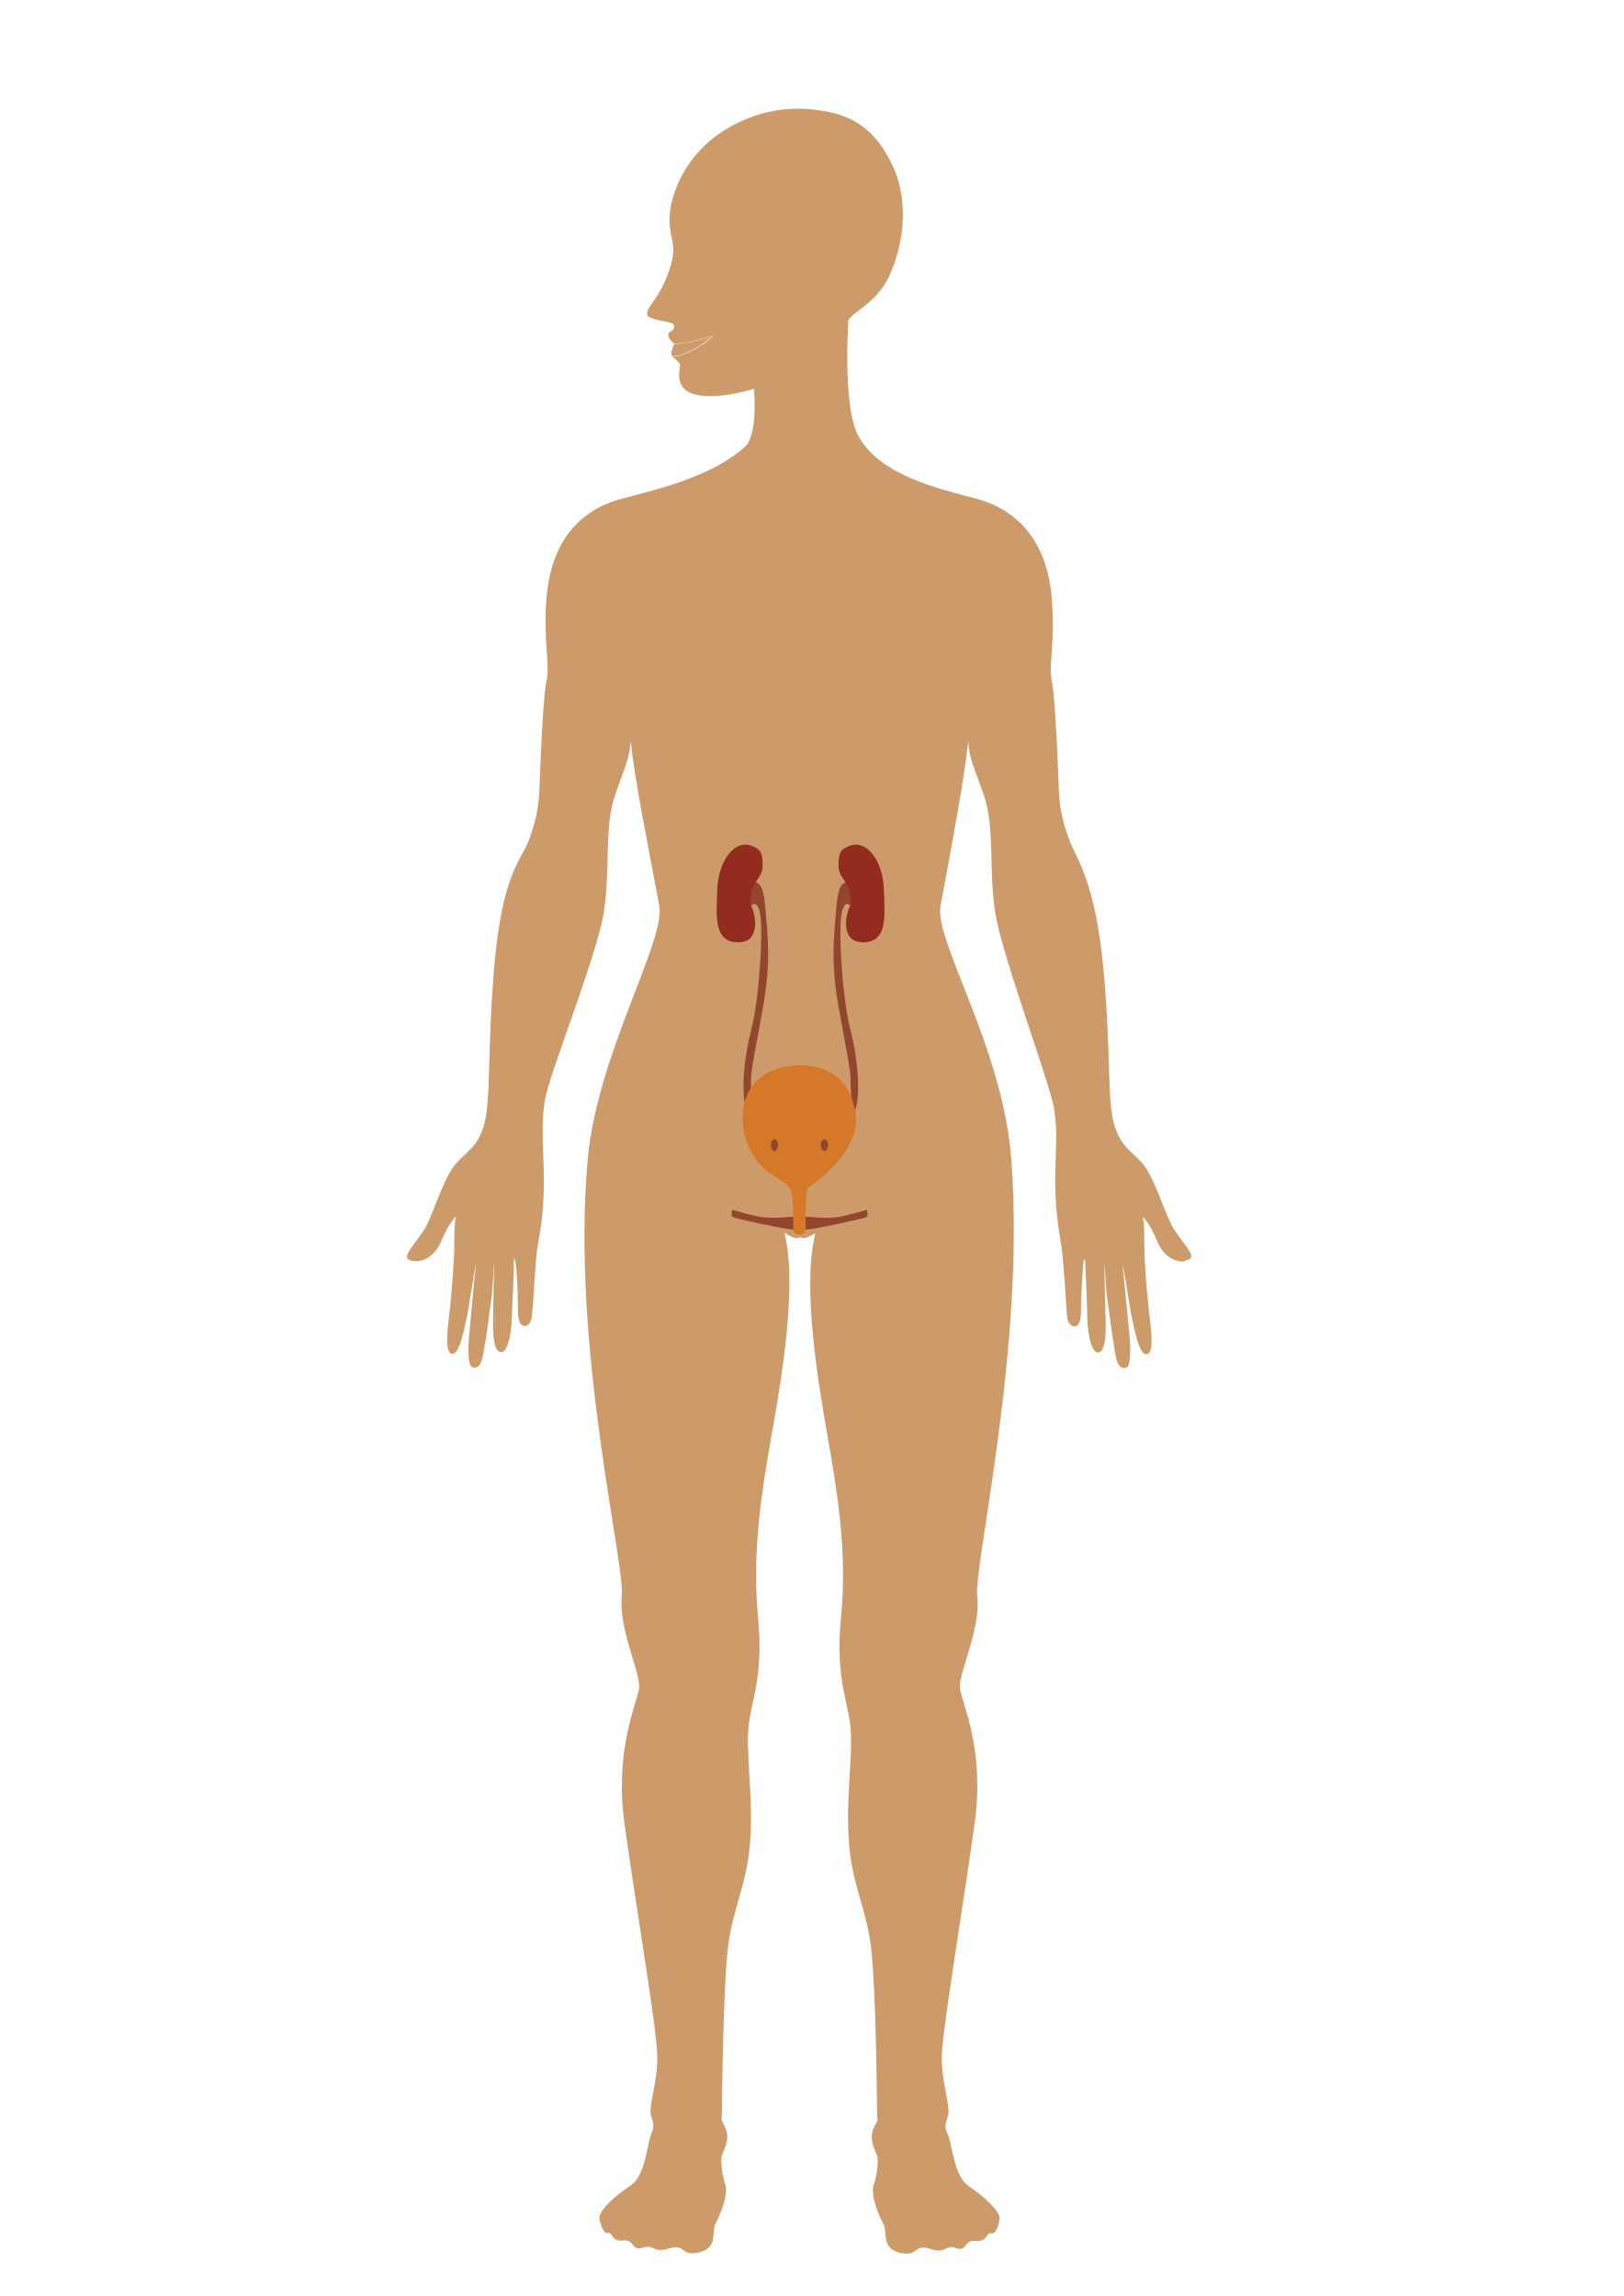
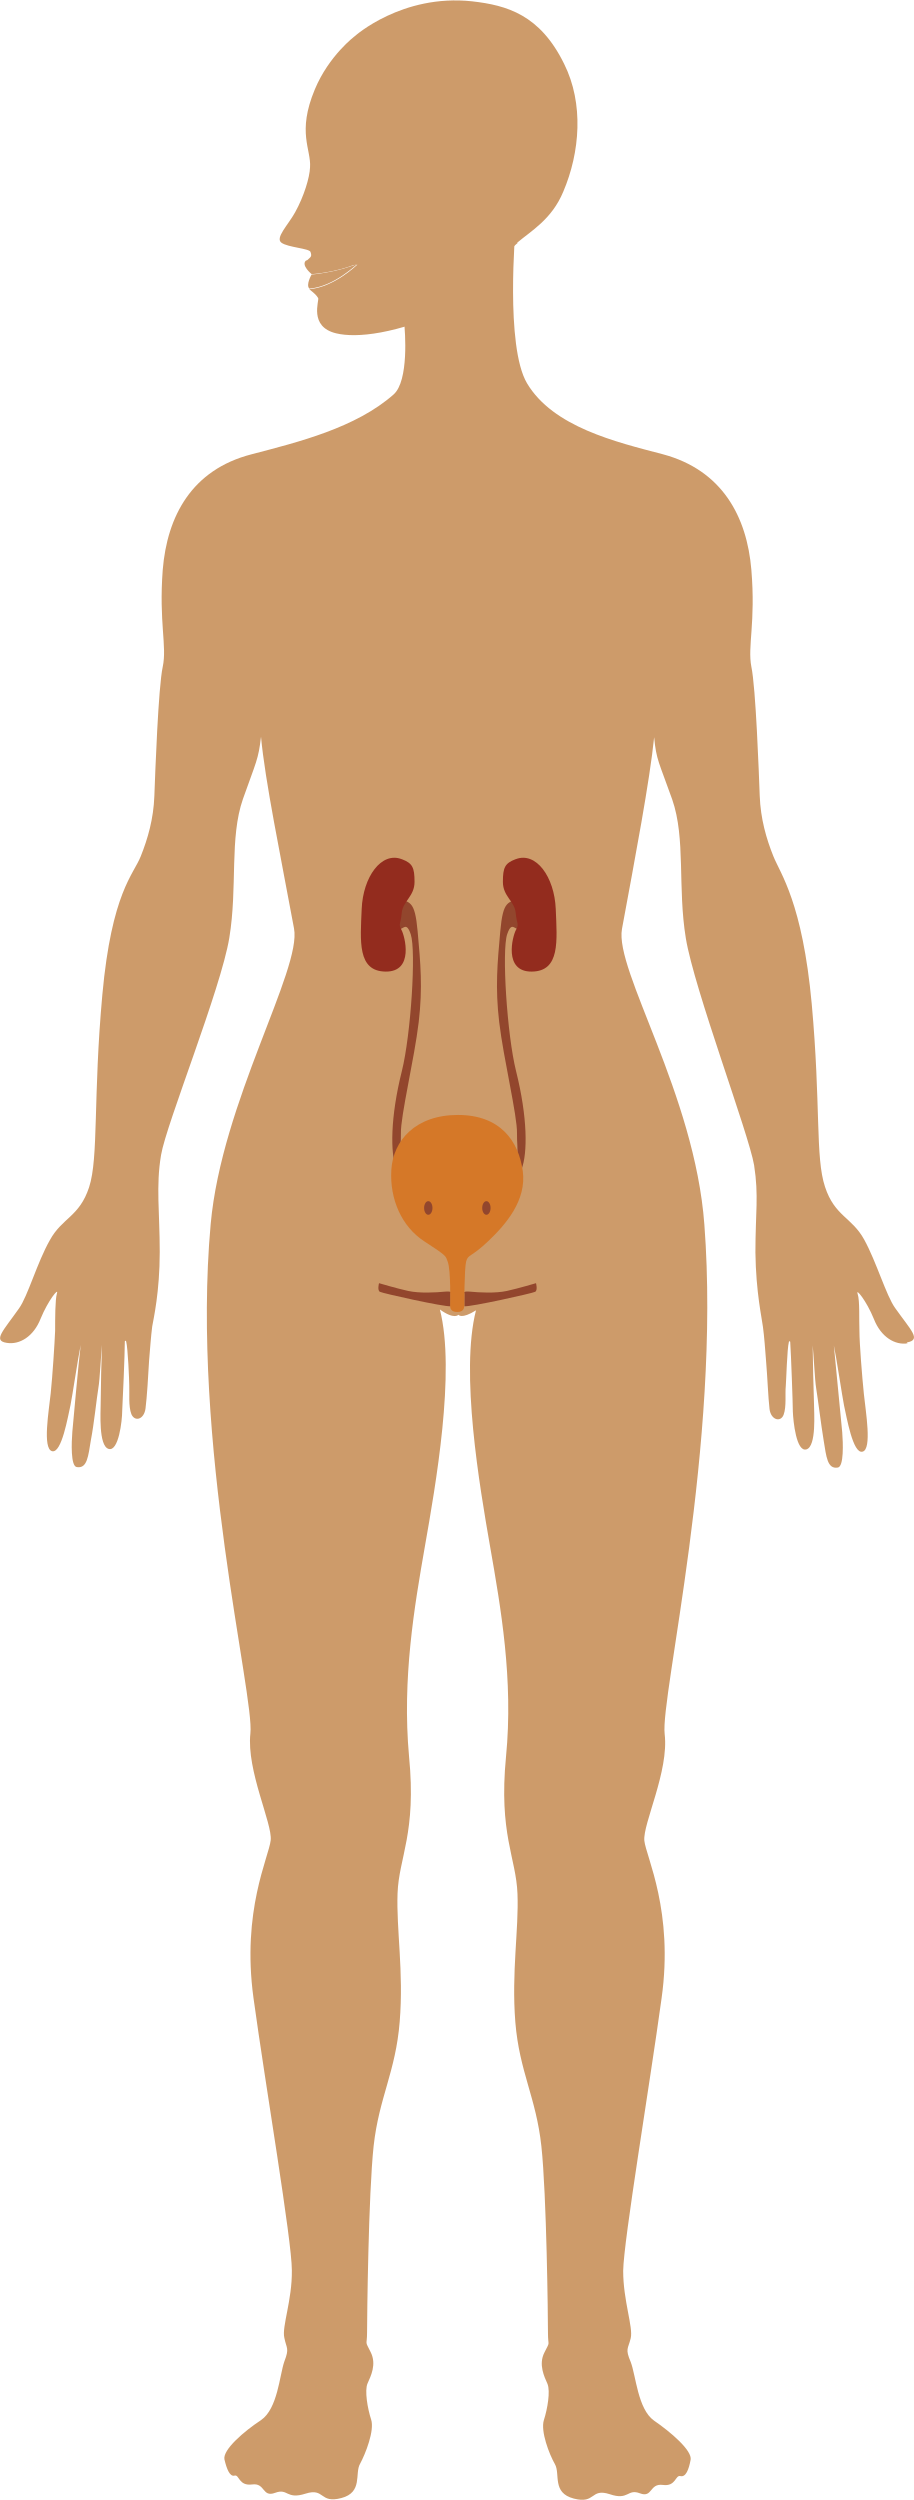
- <svg xmlns="http://www.w3.org/2000/svg" viewBox="0 0 1582.5 2238.11">
+ <svg xmlns="http://www.w3.org/2000/svg" id="Layer_1" version="1.1" viewBox="0 0 764.4 2090.9">
  <defs>
    <style>
-       .cls-1 {
+       .st0 {
        fill: #92462d;
      }

-       .cls-2 {
+       .st1 {
+         fill: #d57828;
+       }
+ 
+       .st2 {
        fill: #932c1e;
      }

-       .cls-3 {
+       .st3 {
        fill: #cd9b6a;
-       }
- 
-       .cls-4 {
-         fill: #d57828;
      }
    </style>
  </defs>
  <g id="BodyBase">
    <g>
      <g id="SideBody">
-         <path id="BodyBase-2" data-name="BodyBase" class="cls-3" d="M1155.94,1229.4c-10.69,1.84-22.48-5.16-28.38-20.27-6.27-15.48-15.48-26.54-13.64-21.01,1.84,5.53,1.11,21.38,1.47,31.33,0,9.95,2.21,37.6,3.69,52.34s7,46.44-1.11,48.28c-8.11,2.21-13.27-29.12-15.48-38.7-1.47-7.37-6.27-39.81-8.48-50.13h0c1.47,14.74,6.27,65.24,7,72.61.74,8.85,1.47,28.75-3.69,29.49-8.85,1.47-9.58-9.21-11.79-22.48-2.21-13.27-4.79-34.65-6.27-43.86-1.11-6.27-2.21-29.86-2.95-35.75h0c0,8.11.74,38.7,1.11,49.02,0,7,2.21,35.38-6.27,37.96-8.48,2.58-11.06-23.59-11.43-31.7,0-6.63-1.47-47.92-2.21-58.24,0-.74-1.11-.74-1.11,0-1.47,5.53-2.21,32.44-2.58,36.86-.74,6.27.74,17.32-1.84,23.96s-10.69,4.42-11.79-4.79-1.84-27.64-2.95-40.18c-.74-9.21-1.47-20.27-2.58-28.38-.74-6.27-5.9-28.75-6.27-62.29,0-33.54,2.95-47.18-1.11-72.98-4.42-26.17-50.13-147.06-57.13-189.82s0-83.3-11.43-116.1c-11.06-31.33-13.27-32.8-15.11-51.97-3.69,36.49-15.85,100.25-26.91,160.33-6.27,34.65,60.82,137.85,68.93,247.32,14.01,183.55-36.86,395.12-33.17,426.08,3.69,30.96-18.43,75.19-16.95,89.2,1.47,13.64,24.7,58.97,14.37,131.95-9.95,72.98-31.7,202.35-32.07,227.78,0,25.06,8.48,47.18,6.27,56.39s-4.79,8.48,0,19.9c4.42,11.43,5.9,39.44,19.53,49.02,14.01,9.58,32.07,25.06,30.59,32.8-1.47,8.11-4.05,14.74-8.48,13.64-4.42-1.11-3.69,8.85-14.74,7.37-11.43-1.47-8.48,11.06-19.17,7-10.69-4.05-9.21,6.27-25.43.74-16.22-5.16-11.43,8.48-29.86,3.69-18.43-4.79-11.06-20.64-15.85-28.75s-12.16-27.64-9.21-36.86,5.53-23.96,2.95-30.22c-2.58-5.9-7.74-16.22-2.58-26.17,5.16-10.32,2.95-4.42,2.95-16.59s-1.11-115-5.53-155.91c-4.42-40.91-18.43-62.29-21.75-103.94-3.32-42.02,2.95-77.4,1.84-107.26-1.11-30.22-15.85-50.13-9.58-114.63,6.27-64.5-4.42-124.95-13.27-175.81-8.85-50.5-25.06-145.59-11.79-197.56-12.16,7.74-14.74,3.69-14.74,3.69,0,0-3.32,4.42-15.48-4.42,13.27,51.97-3.69,147.8-12.53,197.93-8.85,50.5-19.17,110.94-13.27,175.81,6.27,64.5-8.48,84.41-9.58,114.63-1.11,30.22,5.16,65.24,1.84,107.26s-17.32,63.4-21.75,103.94c-4.42,40.91-5.53,144.12-5.53,155.91s-2.21,6.27,2.95,16.59,0,20.27-2.58,26.17,0,21.01,2.95,30.22c2.95,9.21-4.79,28.75-9.21,36.86-4.79,8.11,2.58,23.96-15.85,28.75-18.43,4.79-13.64-8.85-29.86-3.69s-14.37-4.79-25.43-.74c-11.06,4.05-8.11-8.48-19.17-7-11.43,1.47-10.69-8.48-14.74-7.37-4.05,1.11-6.63-5.53-8.48-13.64-1.47-8.11,16.59-23.59,30.59-32.8,14.01-9.58,15.48-37.6,19.53-49.02,4.42-11.43,1.84-10.69,0-19.9-2.21-9.21,6.63-31.33,6.27-56.39,0-25.06-22.12-154.81-32.07-227.78-9.95-72.98,12.9-117.95,14.37-131.95,1.47-14.01-20.27-58.24-16.95-89.2,3.69-30.96-49.76-242.9-33.17-426.08,9.21-102.1,76.3-213.04,69.66-247.32-11.06-60.08-24.33-123.84-27.64-160.33-2.21,19.17-4.05,20.64-15.11,51.97-11.43,32.8-4.42,73.35-11.43,116.1-7,42.76-52.71,155.54-57.13,181.71-4.42,26.17-1.11,47.92-1.11,81.09s-5.16,56.02-6.27,62.29c-1.11,8.48-1.84,19.17-2.58,28.38-.74,12.53-1.84,30.96-2.95,40.18s-8.85,11.43-11.79,4.79c-2.58-6.63-1.47-17.69-1.84-23.96,0-4.42-1.11-31.33-2.58-36.86,0-.74-1.11-.74-1.11,0,0,10.32-1.84,51.6-2.21,58.24,0,8.11-2.95,34.28-11.43,31.7-8.48-2.58-6.63-30.96-6.63-37.96,0-10.32.74-40.91,1.11-49.02h0c-.74,5.9-1.84,29.49-2.95,35.75-1.47,9.21-3.69,30.59-6.27,43.86-2.21,13.27-2.95,23.96-11.79,22.48-5.16-.74-4.42-20.64-3.69-29.49.74-7.37,5.16-58.24,7-72.61h0c-2.21,10.32-7,42.76-8.48,50.13-2.21,9.58-7.37,40.91-15.48,38.7-8.11-2.21-2.58-33.91-1.11-48.28,1.47-14.37,3.32-42.02,3.69-52.34,0-9.95,0-26.17,1.47-31.33,1.84-5.53-7.37,5.9-13.64,21.01-5.9,15.11-17.69,22.12-28.38,20.27-11.79-1.84-2.95-9.95,10.32-28.75,7.37-10.32,15.11-38.33,25.8-57.13,10.32-18.8,24.7-19.53,32.8-44.23,8.11-24.7,3.32-75.56,11.06-161.07s26.17-100.62,32.07-115.74c5.9-14.74,10.69-31.33,11.43-50.5.74-19.17,3.32-91.04,7-108,3.69-17.32-3.32-36.86,0-81.09,3.69-44.97,24.33-83.67,74.09-96.57,39.44-10.32,87.35-22.12,119.05-50.13,12.9-11.43,9.58-53.08,8.85-60.08,40.91-63.03,67.82-69.29,93.25-78.88,0,0-8.85,98.78,9.58,129.74,21.75,36.49,74.09,49.02,113.52,59.34,49.76,13.27,70.4,52.34,74.09,96.57,3.69,44.6-3.32,63.77,0,81.09,3.69,17.32,6.27,88.83,7,108,.74,19.17,5.53,35.75,11.43,50.5s24.33,38.7,32.07,123.48c7.74,85.14,2.95,128.27,11.06,152.96,8.11,24.7,22.48,25.43,32.8,44.23,10.32,18.8,18.43,46.81,25.8,57.13,13.27,18.8,22.12,26.54,10.32,28.75h0l-.74.74h1.11Z" />
+         <path id="BodyBase-2" class="st3" d="M759.3,1123.5c-10.7,1.8-22.5-5.2-28.4-20.3-6.3-15.5-15.5-26.5-13.6-21s1.1,21.4,1.5,31.3c0,9.9,2.2,37.6,3.7,52.3s7,46.4-1.1,48.3c-8.1,2.2-13.3-29.1-15.5-38.7-1.5-7.4-6.3-39.8-8.5-50.1h0c1.5,14.7,6.3,65.2,7,72.6.7,8.8,1.5,28.8-3.7,29.5-8.8,1.5-9.6-9.2-11.8-22.5-2.2-13.3-4.8-34.7-6.3-43.9-1.1-6.3-2.2-29.9-2.9-35.8h0c0,8.1.7,38.7,1.1,49,0,7,2.2,35.4-6.3,38s-11.1-23.6-11.4-31.7c0-6.6-1.5-47.9-2.2-58.2,0-.7-1.1-.7-1.1,0-1.5,5.5-2.2,32.4-2.6,36.9-.7,6.3.7,17.3-1.8,24s-10.7,4.4-11.8-4.8-1.8-27.6-2.9-40.2c-.7-9.2-1.5-20.3-2.6-28.4-.7-6.3-5.9-28.8-6.3-62.3,0-33.5,2.9-47.2-1.1-73-4.4-26.2-50.1-147.1-57.1-189.8s0-83.3-11.4-116.1c-11.1-31.3-13.3-32.8-15.1-52-3.7,36.5-15.8,100.2-26.9,160.3-6.3,34.7,60.8,137.9,68.9,247.3,14,183.6-36.9,395.1-33.2,426.1s-18.4,75.2-17,89.2c1.5,13.6,24.7,59,14.4,131.9-10,73-31.7,202.3-32.1,227.8,0,25.1,8.5,47.2,6.3,56.4s-4.8,8.5,0,19.9c4.4,11.4,5.9,39.4,19.5,49,14,9.6,32.1,25.1,30.6,32.8-1.5,8.1-4,14.7-8.5,13.6-4.4-1.1-3.7,8.9-14.7,7.4-11.4-1.5-8.5,11.1-19.2,7-10.7-4.1-9.2,6.3-25.4.7-16.2-5.2-11.4,8.5-29.9,3.7s-11.1-20.6-15.8-28.8-12.2-27.6-9.2-36.9,5.5-24,3-30.2c-2.6-5.9-7.7-16.2-2.6-26.2,5.2-10.3,3-4.4,3-16.6s-1.1-115-5.5-155.9c-4.4-40.9-18.4-62.3-21.8-103.9-3.3-42,3-77.4,1.8-107.3-1.1-30.2-15.8-50.1-9.6-114.6,6.3-64.5-4.4-124.9-13.3-175.8-8.8-50.5-25.1-145.6-11.8-197.6-12.2,7.7-14.7,3.7-14.7,3.7,0,0-3.3,4.4-15.5-4.4,13.3,52-3.7,147.8-12.5,197.9-8.8,50.5-19.2,110.9-13.3,175.8,6.3,64.5-8.5,84.4-9.6,114.6-1.1,30.2,5.2,65.2,1.8,107.3s-17.3,63.4-21.8,103.9c-4.4,40.9-5.5,144.1-5.5,155.9s-2.2,6.3,3,16.6,0,20.3-2.6,26.2,0,21,3,30.2-4.8,28.8-9.2,36.9c-4.8,8.1,2.6,24-15.8,28.8s-13.6-8.9-29.9-3.7-14.4-4.8-25.4-.7-8.1-8.5-19.2-7c-11.4,1.5-10.7-8.5-14.7-7.4-4,1.1-6.6-5.5-8.5-13.6-1.5-8.1,16.6-23.6,30.6-32.8,14-9.6,15.5-37.6,19.5-49,4.4-11.4,1.8-10.7,0-19.9-2.2-9.2,6.6-31.3,6.3-56.4,0-25.1-22.1-154.8-32.1-227.8-10-73,12.9-117.9,14.4-131.9,1.5-14-20.3-58.2-17-89.2,3.7-31-49.8-242.9-33.2-426.1,9.2-102.1,76.3-213,69.7-247.3-11.1-60.1-24.3-123.8-27.6-160.3-2.2,19.2-4,20.6-15.1,52-11.4,32.8-4.4,73.3-11.4,116.1-7,42.8-52.7,155.5-57.1,181.7-4.4,26.2-1.1,47.9-1.1,81.1s-5.2,56-6.3,62.3c-1.1,8.5-1.8,19.2-2.6,28.4-.7,12.5-1.8,31-3,40.2s-8.9,11.4-11.8,4.8c-2.6-6.6-1.5-17.7-1.8-24,0-4.4-1.1-31.3-2.6-36.9,0-.7-1.1-.7-1.1,0,0,10.3-1.8,51.6-2.2,58.2,0,8.1-3,34.3-11.4,31.7-8.5-2.6-6.6-31-6.6-38,0-10.3.7-40.9,1.1-49h0c-.7,5.9-1.8,29.5-3,35.8-1.5,9.2-3.7,30.6-6.3,43.9-2.2,13.3-3,24-11.8,22.5-5.2-.7-4.4-20.6-3.7-29.5.7-7.4,5.2-58.2,7-72.6h0c-2.2,10.3-7,42.8-8.5,50.1-2.2,9.6-7.4,40.9-15.5,38.7-8.1-2.2-2.6-33.9-1.1-48.3s3.3-42,3.7-52.3c0-9.9,0-26.2,1.5-31.3,1.8-5.5-7.4,5.9-13.6,21-5.9,15.1-17.7,22.1-28.4,20.3-11.8-1.8-3-9.9,10.3-28.8,7.4-10.3,15.1-38.3,25.8-57.1,10.3-18.8,24.7-19.5,32.8-44.2,8.1-24.7,3.3-75.6,11.1-161.1s26.2-100.6,32.1-115.7c5.9-14.7,10.7-31.3,11.4-50.5s3.3-91,7-108c3.7-17.3-3.3-36.9,0-81.1,3.7-45,24.3-83.7,74.1-96.6,39.4-10.3,87.3-22.1,119-50.1,12.9-11.4,9.6-53.1,8.8-60.1,40.9-63,67.8-69.3,93.2-78.9,0,0-8.8,98.8,9.6,129.7,21.8,36.5,74.1,49,113.5,59.3,49.8,13.3,70.4,52.3,74.1,96.6,3.7,44.6-3.3,63.8,0,81.1,3.7,17.3,6.3,88.8,7,108,.7,19.2,5.5,35.8,11.4,50.5s24.3,38.7,32.1,123.5c7.7,85.1,2.9,128.3,11.1,153,8.1,24.7,22.5,25.4,32.8,44.2,10.3,18.8,18.4,46.8,25.8,57.1,13.3,18.8,22.1,26.5,10.3,28.8h0l-.7.7h1.1Z" />
      </g>
      <g id="SideHead">
-         <path id="LowerLip" class="cls-3" d="M695.58,326.37h0c-18.43,7.74-38.33,8.85-38.33,8.85,0,0-9.21-7.37-4.79-11.43,7-.74,7.74,0,18.06,1.84,11.06,1.47,25.06.74,25.06.74Z" />
-         <path id="UpperLip" class="cls-3" d="M695.58,326.74c-.74,0-19.17,18.8-40.18,20.64-3.32-2.95,1.84-11.79,1.84-11.79,0,0,19.9-1.47,38.33-8.85h0Z" />
-         <path id="HeadBAse" class="cls-3" d="M830.48,308.31s-4.05,3.32-5.16,4.79c-4.05,4.42-6.63,9.95-11.06,11.79-4.42,1.47-6.27,0-6.27,0,0,0-3.32,12.53-8.11,21.75-3.69,6.63-17.32,14.01-23.96,16.95-47.92,21.75-81.09,25.06-98.04,21.01-23.22-5.53-14.01-27.64-15.11-29.49-1.47-2.58-3.32-4.05-7.37-7.37,21.01-1.84,39.81-20.27,40.18-20.64h0s-14.01,1.11-25.06-.74c-10.32-1.47-11.06-2.95-18.06-1.84,4.05-4.05,5.53-3.69,4.05-8.11-1.11-2.95-18.8-3.69-24.33-7.74-5.53-4.05,5.53-14.74,11.43-25.43,7.37-13.27,12.16-29.12,12.53-37.6,1.11-15.11-11.06-29.12,4.05-65.24,11.79-28.38,33.54-44.6,33.54-44.6,0,0,39.44-35.38,98.04-29.12,29.12,3.32,56.76,11.06,77.03,52.34,16.59,33.17,13.27,74.09-.74,106.89-9.58,23.22-26.91,32.8-38.7,42.76h.74l.37-.37Z" />
+         <path id="LowerLip" class="st3" d="M299,220.4h0c-18.4,7.7-38.3,8.9-38.3,8.9,0,0-9.2-7.4-4.8-11.4,7-.7,7.7,0,18.1,1.8,11.1,1.5,25.1.7,25.1.7Z" />
+         <path id="UpperLip" class="st3" d="M299,220.8c-.7,0-19.2,18.8-40.2,20.6-3.3-3,1.8-11.8,1.8-11.8,0,0,19.9-1.5,38.3-8.9h0Z" />
+         <path id="HeadBAse" class="st3" d="M433.9,202.4s-4,3.3-5.2,4.8c-4,4.4-6.6,10-11.1,11.8-4.4,1.5-6.3,0-6.3,0,0,0-3.3,12.5-8.1,21.8-3.7,6.6-17.3,14-24,17-47.9,21.8-81.1,25.1-98,21-23.2-5.5-14-27.6-15.1-29.5-1.5-2.6-3.3-4-7.4-7.4,21-1.8,39.8-20.3,40.2-20.6h0s-14,1.1-25.1-.7c-10.3-1.5-11.1-3-18.1-1.8,4-4,5.5-3.7,4-8.1-1.1-3-18.8-3.7-24.3-7.7s5.5-14.7,11.4-25.4c7.4-13.3,12.2-29.1,12.5-37.6,1.1-15.1-11.1-29.1,4-65.2,11.8-28.4,33.5-44.6,33.5-44.6,0,0,39.4-35.4,98-29.1,29.1,3.3,56.8,11.1,77,52.3,16.6,33.2,13.3,74.1-.7,106.9-9.6,23.2-26.9,32.8-38.7,42.8h.7l.4-.4h0Z" />
      </g>
    </g>
  </g>
  <g id="Urinary">
-     <path class="cls-1" d="M833.35,856.65c-11.78,4.42-15.9,1.47-18.26,28.27s-4.33,46.74-.88,75.83c3.68,31.07,15.17,78.33,14.87,93.06s3.98,21.06-9.57,37.25,7.36,9.19,13.55-7.36c5.01-13.4,5.01-43.14-4.71-81.87-7.54-30.07-12.07-100.71-7.36-114.55s7.07,1.18,13.55-6.48-1.18-24.15-1.18-24.15Z" />
-     <path class="cls-1" d="M727.64,856.65c11.78,4.42,15.9,1.47,18.26,28.27s4.33,46.74.88,75.83c-3.68,31.07-15.17,78.33-14.87,93.06s-3.98,21.06,9.57,37.25-7.36,9.19-13.55-7.36c-5.01-13.4-5.01-43.14,4.71-81.87,7.54-30.07,12.07-100.71,7.36-114.55s-7.07,1.18-13.55-6.48,1.18-24.15,1.18-24.15Z" />
-     <path class="cls-1" d="M785.06,1198.54v-10.75s-2.21-2.21,5.01-1.47,20.91,1.47,30.48-.59,24.44-6.48,24.44-6.48c0,0,1.62,5.89-.74,7.21s-54.33,12.81-59.19,12.07Z" />
-     <path class="cls-1" d="M773.5,1198.54v-10.75s2.21-2.21-5.01-1.47-20.91,1.47-30.48-.59-24.44-6.48-24.44-6.48c0,0-1.62,5.89.74,7.21s54.33,12.81,59.19,12.07Z" />
+     <path id="ureter" class="st0" d="M436.7,750.7c-11.8,4.4-15.9,1.5-18.3,28.3s-4.3,46.7-.9,75.8c3.7,31.1,15.2,78.3,14.9,93.1s4,21.1-9.6,37.2,7.4,9.2,13.5-7.4c5-13.4,5-43.1-4.7-81.9-7.5-30.1-12.1-100.7-7.4-114.5s7.1,1.2,13.5-6.5-1.2-24.2-1.2-24.2h0Z" />
+     <path id="ureter1" data-name="ureter" class="st0" d="M331,750.7c11.8,4.4,15.9,1.5,18.3,28.3s4.3,46.7.9,75.8c-3.7,31.1-15.2,78.3-14.9,93.1s-4,21.1,9.6,37.2-7.4,9.2-13.5-7.4c-5-13.4-5-43.1,4.7-81.9,7.5-30.1,12.1-100.7,7.4-114.5s-7.1,1.2-13.5-6.5,1.2-24.2,1.2-24.2h0Z" />
+     <path class="st0" d="M388.4,1092.6v-10.8s-2.2-2.2,5-1.5,20.9,1.5,30.5-.6,24.4-6.5,24.4-6.5c0,0,1.6,5.9-.7,7.2s-54.3,12.8-59.2,12.1h0Z" />
+     <path class="st0" d="M376.9,1092.6v-10.8s2.2-2.2-5-1.5-20.9,1.5-30.5-.6-24.4-6.5-24.4-6.5c0,0-1.6,5.9.7,7.2s54.3,12.8,59.2,12.1h0Z" />
    <g id="Kidneys">
-       <path class="cls-2" d="M732.66,824.52c-17.01-6.56-32.39,14.85-33.5,41.61s-3.81,52.25,20.07,52.42c23.88.17,16.05-29.72,13.16-34.79s-.66-4.45.23-14.33,10.74-13.76,10.67-25.86c-.08-12.1-1.69-15.59-10.63-19.04Z" />
-       <path class="cls-2" d="M827.9,824.52c17.01-6.56,32.39,14.85,33.5,41.61s3.81,52.25-20.07,52.42c-23.88.17-16.05-29.72-13.16-34.79,2.9-5.08.66-4.45-.23-14.33s-10.74-13.76-10.67-25.86,1.69-15.59,10.63-19.04Z" />
+       <path class="st2" d="M336,718.6c-17-6.6-32.4,14.8-33.5,41.6s-3.8,52.2,20.1,52.4,16-29.7,13.2-34.8-.7-4.5.2-14.3,10.7-13.8,10.7-25.9c0-12.1-1.7-15.6-10.6-19h0Z" />
+       <path class="st2" d="M431.3,718.6c17-6.6,32.4,14.8,33.5,41.6s3.8,52.2-20.1,52.4-16-29.7-13.2-34.8c2.9-5.1.7-4.5-.2-14.3s-10.7-13.8-10.7-25.9,1.7-15.6,10.6-19h0Z" />
    </g>
-     <path id="Bladder" class="cls-4" d="M784.91,1198.39s0-31.66,1.62-37.55,4.12-3.24,18.4-16.79,32.39-34.01,28.86-58.9-18.85-46.67-54.18-46.67-54.18,21.35-55.66,45.94,8.69,47.58,27.68,59.93c19.58,12.74,17.5,12.08,19.38,16.79,2.79,6.96,2.1,35.78,2.12,36.22.07,1.84-.29,6.04,6.04,6.04s5.74-5.01,5.74-5.01Z" />
-     <ellipse class="cls-1" cx="803.46" cy="1116.23" rx="3.46" ry="5.74" />
-     <ellipse class="cls-1" cx="754.8" cy="1116.23" rx="3.46" ry="5.74" />
+     <path id="Bladder" class="st1" d="M388.3,1092.5s0-31.7,1.6-37.6,4.1-3.2,18.4-16.8,32.4-34,28.9-58.9-18.8-46.7-54.2-46.7-54.2,21.3-55.7,45.9,8.7,47.6,27.7,59.9c19.6,12.7,17.5,12.1,19.4,16.8,2.8,7,2.1,35.8,2.1,36.2,0,1.8-.3,6,6,6s5.7-5,5.7-5h0Z" />
+     <ellipse class="st0" cx="406.8" cy="1010.3" rx="3.5" ry="5.7" />
+     <ellipse class="st0" cx="358.2" cy="1010.3" rx="3.5" ry="5.7" />
  </g>
</svg>
